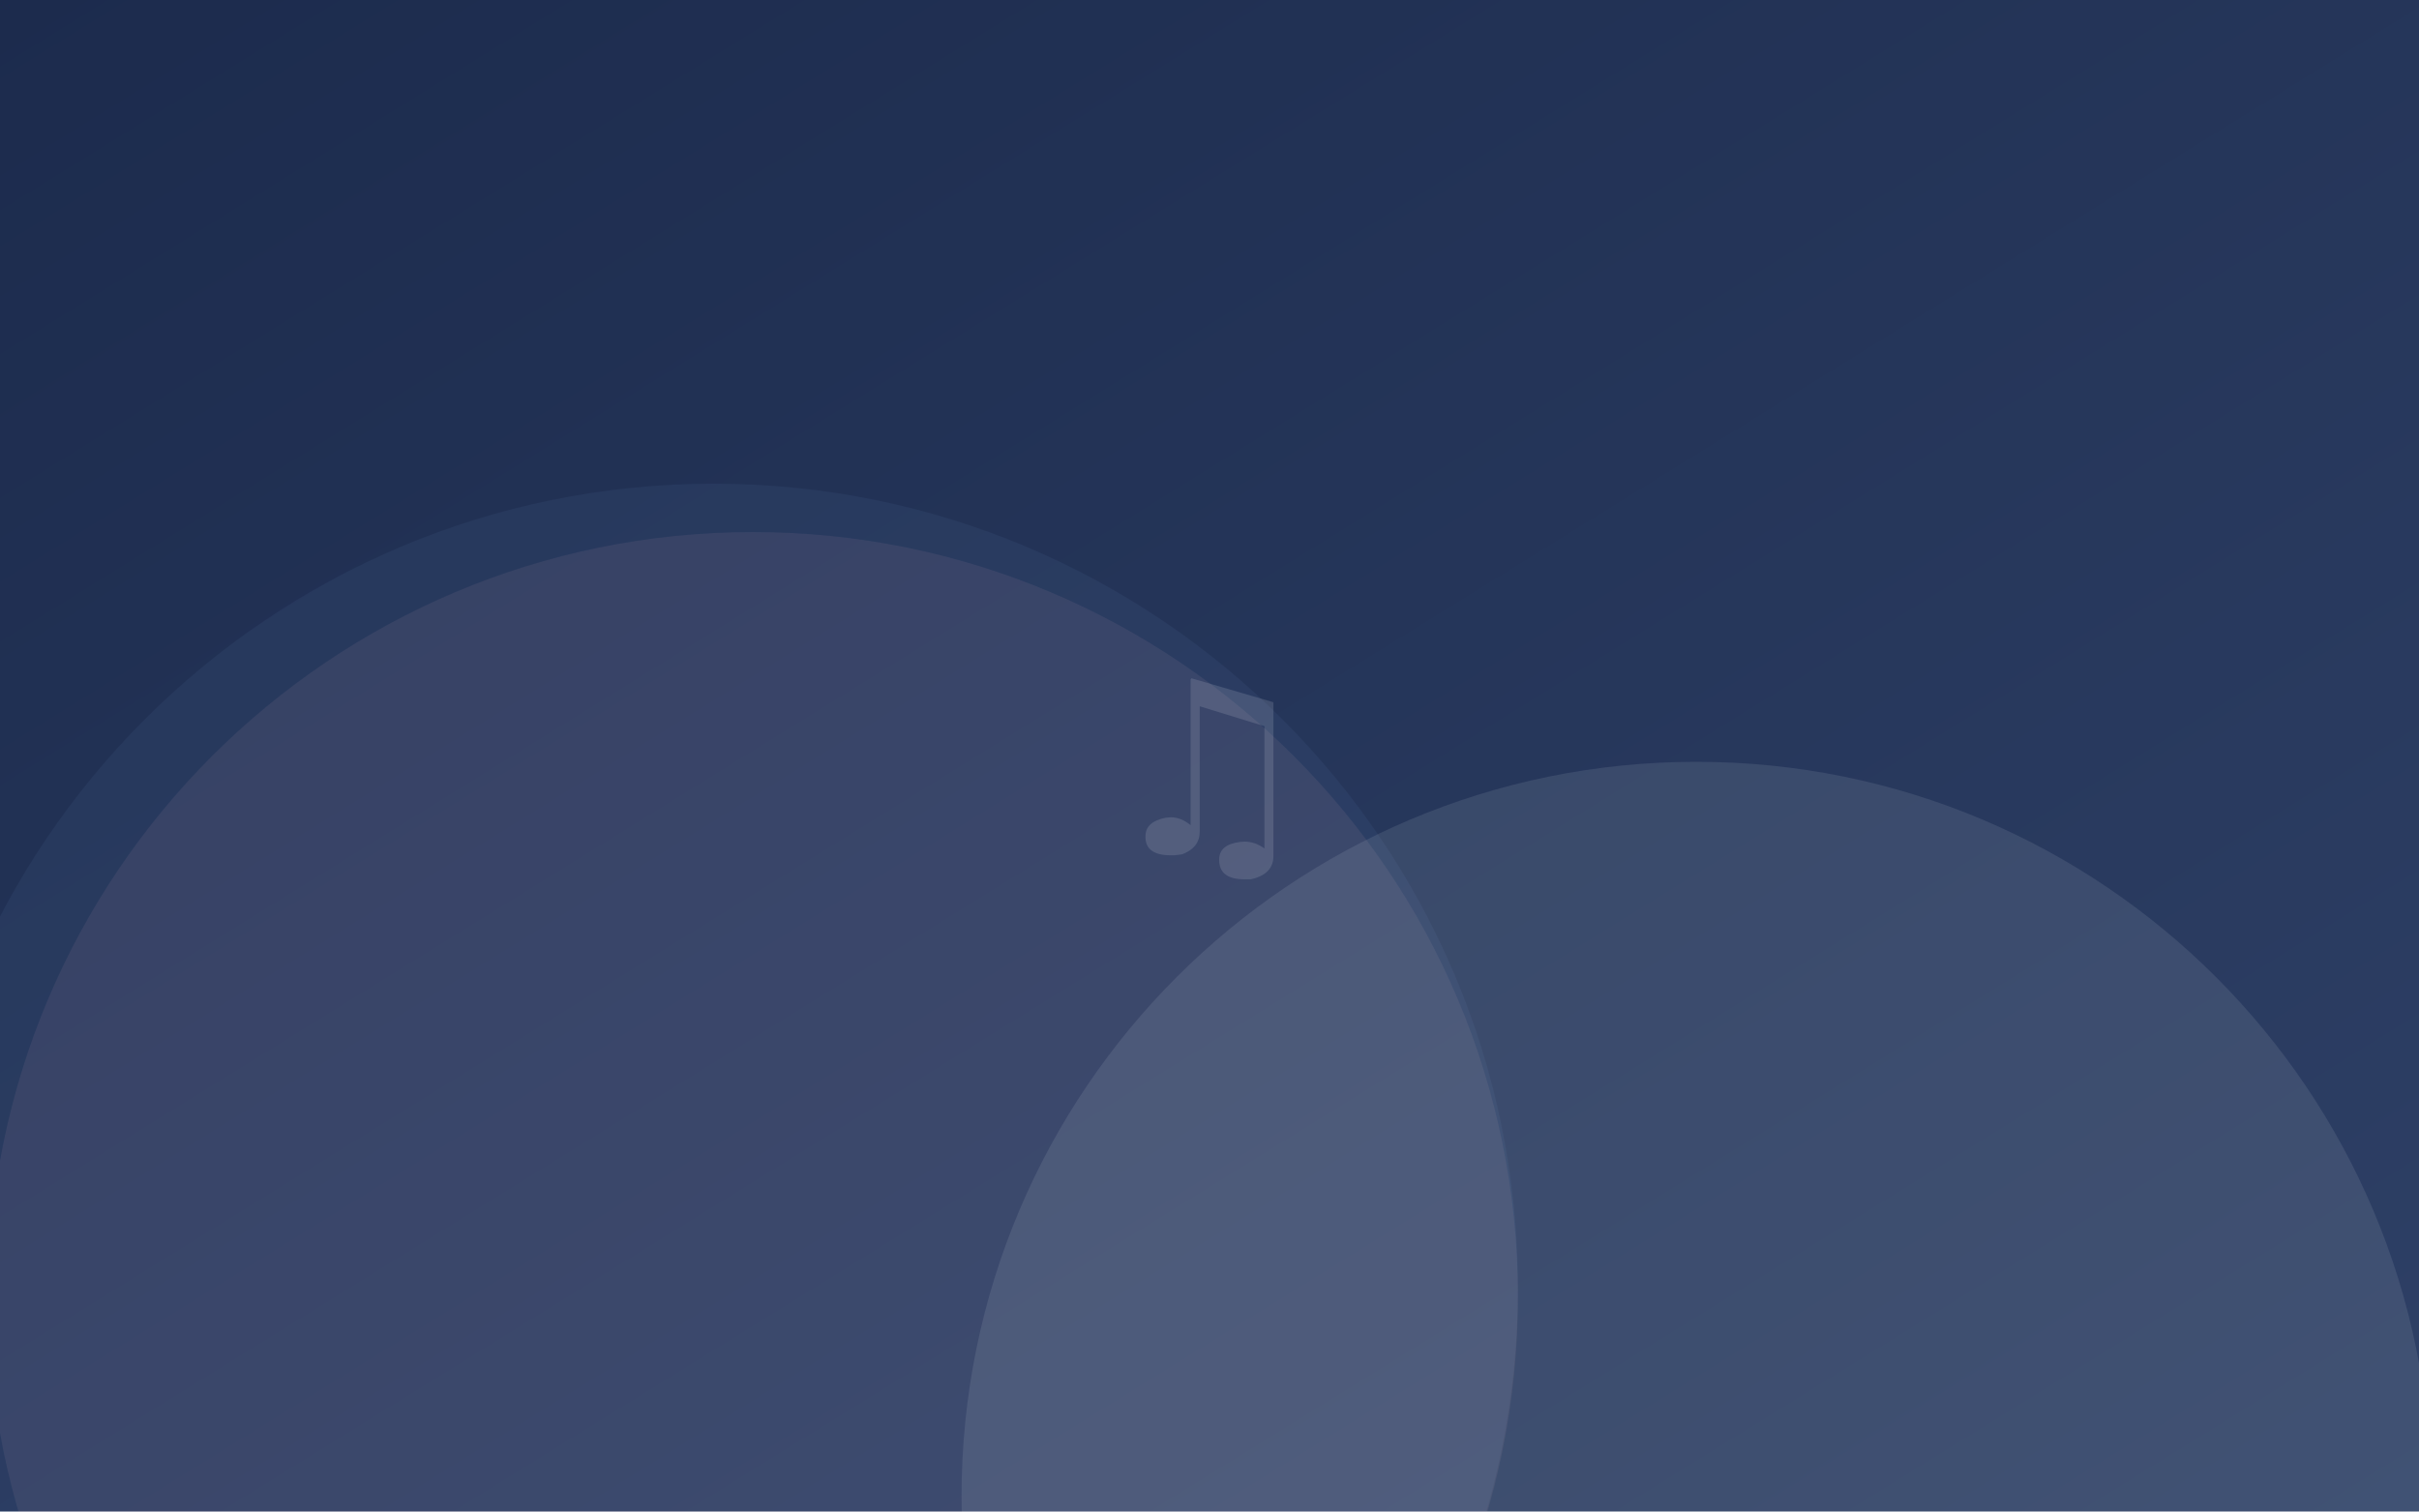
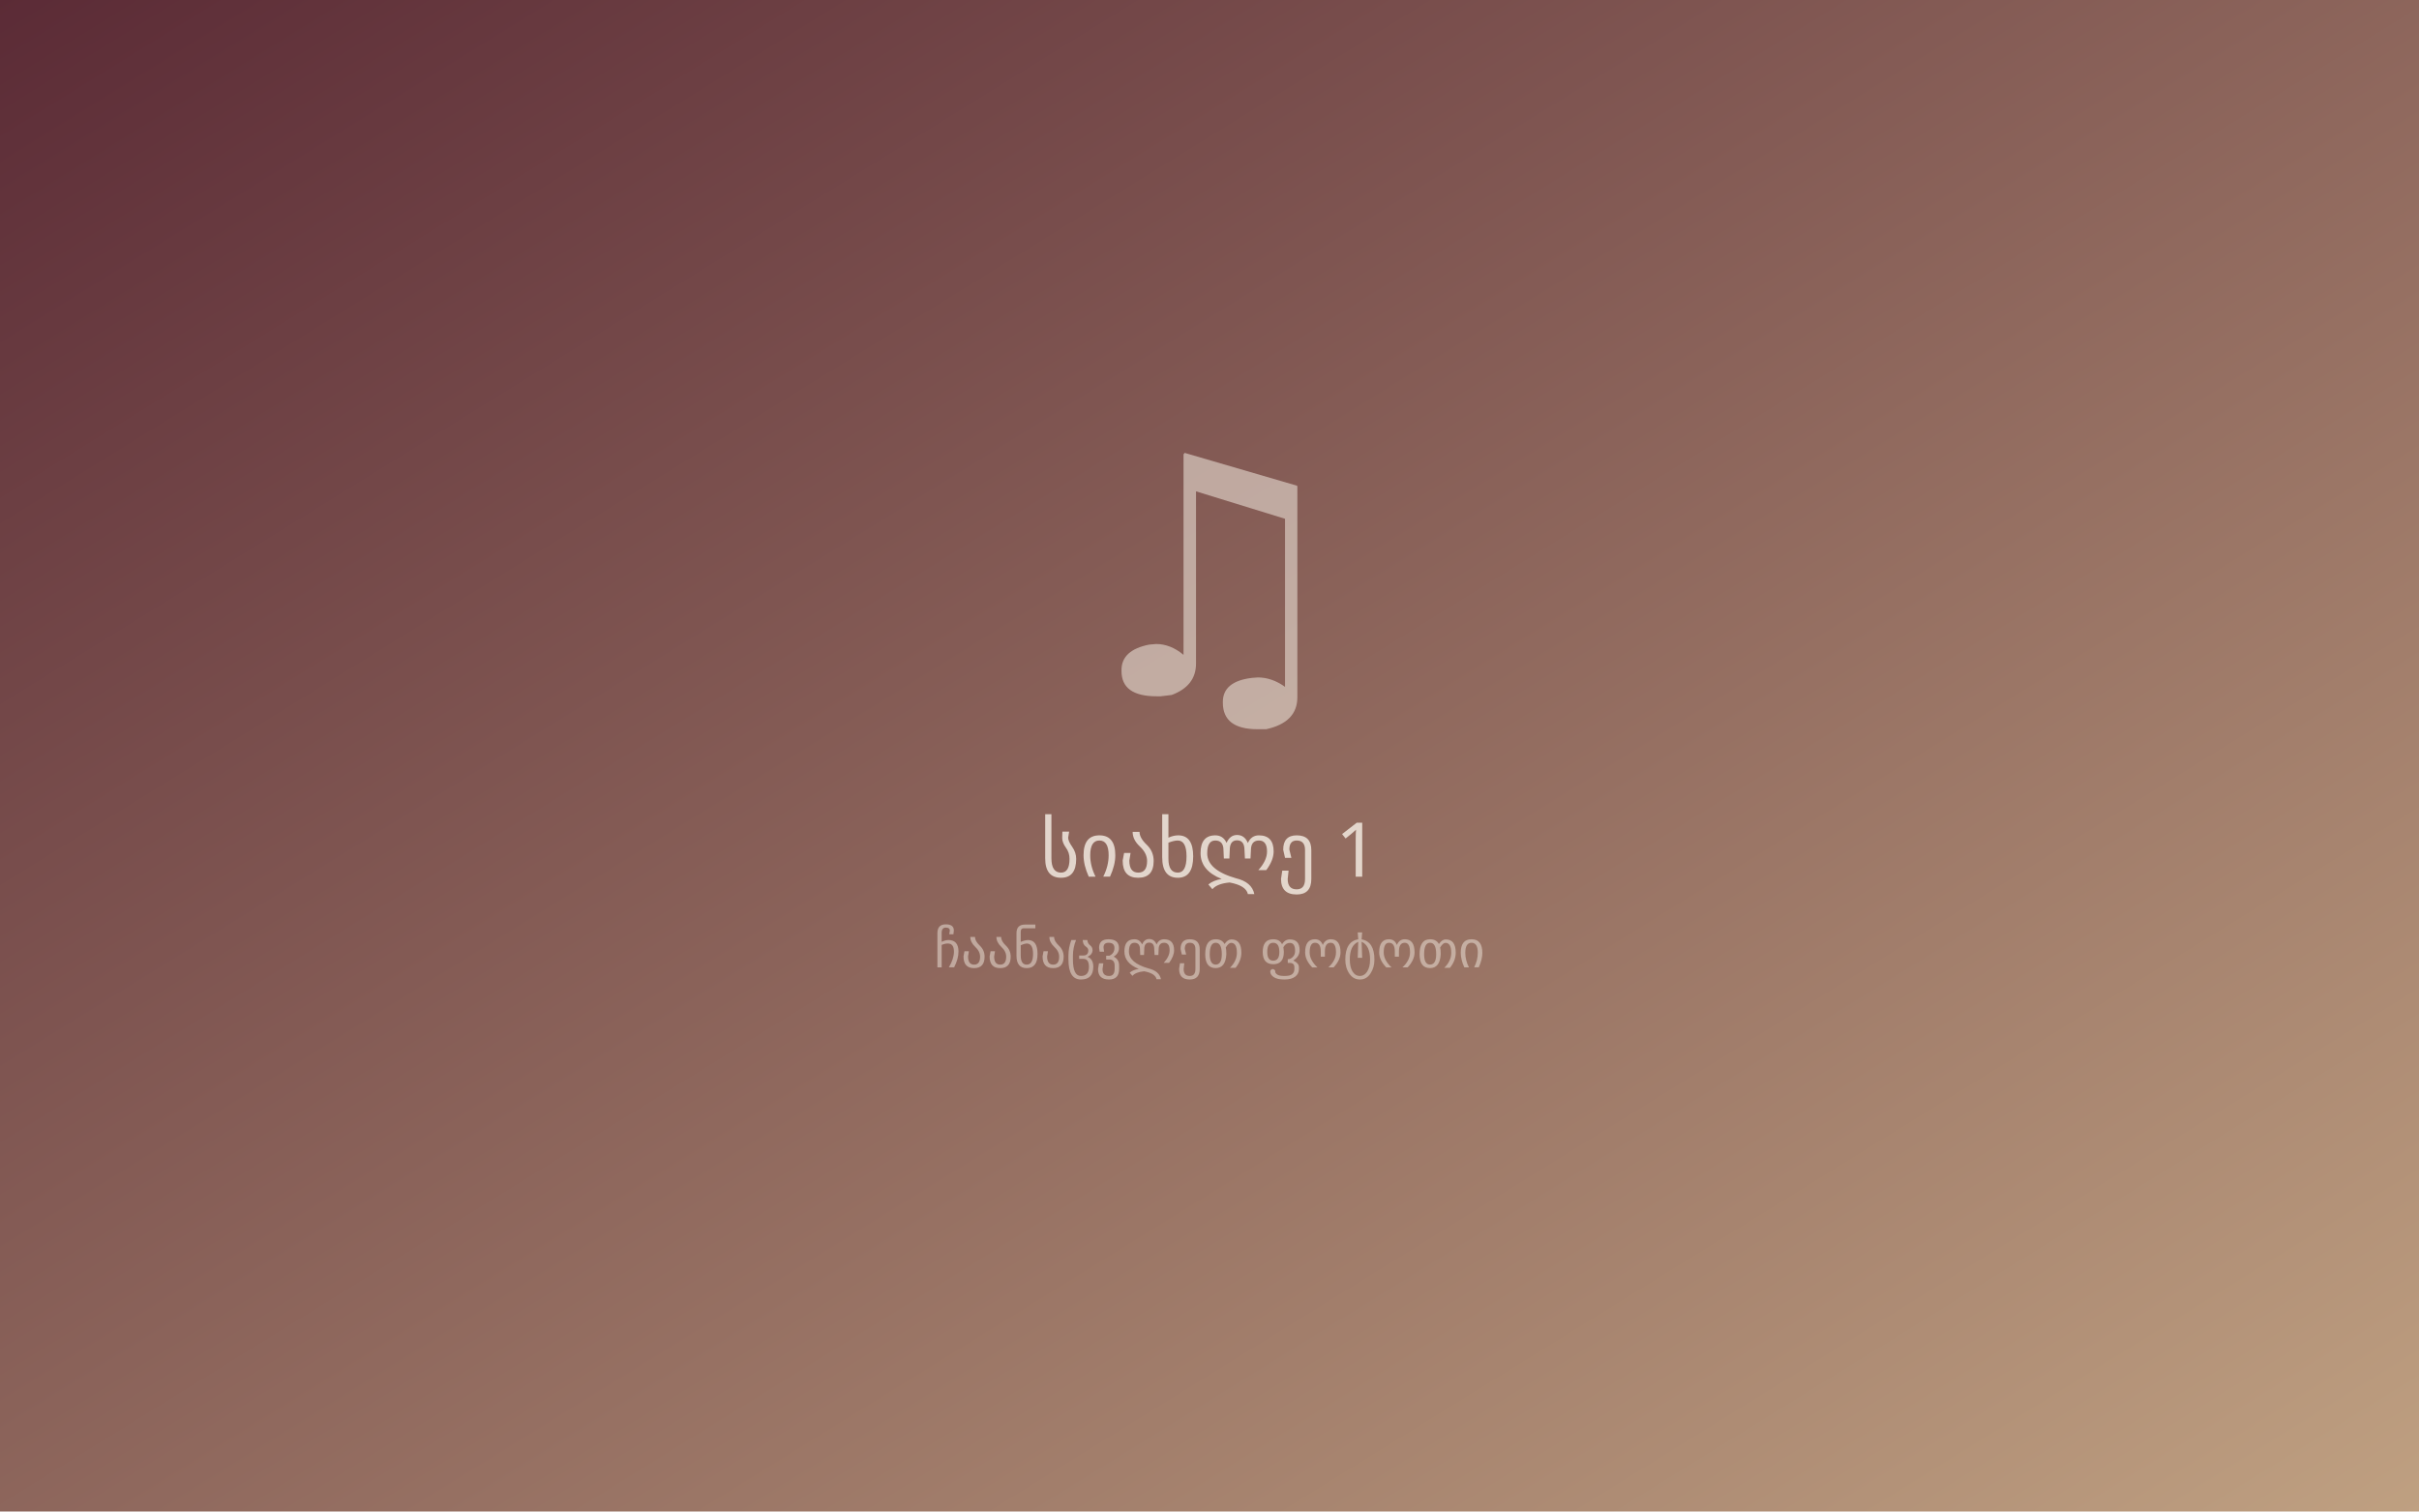
<svg xmlns="http://www.w3.org/2000/svg" width="800" height="500" viewBox="0 0 800 500">
  <defs>
    <linearGradient id="g" x1="0" y1="0" x2="1" y2="1">
-       <stop offset="0" stop-color="#1C2B4D" />
-       <stop offset="1" stop-color="#2E4066" />
+       <stop offset="0" stop-color="#5B2B36" />
+       <stop offset="1" stop-color="#BFA081" />
    </linearGradient>
  </defs>
  <rect width="800" height="500" fill="url(#g)" />
-   <circle cx="249" cy="429" r="253" fill="#D9A5AE" opacity="0.09" />
-   <circle cx="236" cy="426" r="266" fill="#7AA0DC" opacity="0.07" />
-   <circle cx="561" cy="495" r="243" fill="#EDF1F7" opacity="0.10" />
-   <text x="50%" y="52%" text-anchor="middle" dominant-baseline="middle" font-family="Georgia,serif" font-size="80" fill="#EDF1F7" opacity="0.14">♫</text>
+   <text x="50%" y="46%" text-anchor="middle" font-family="Georgia,serif" font-size="110" fill="#F1E9DF" opacity="0.55">♫</text>
+   <text x="50%" y="58%" text-anchor="middle" font-family="sans-serif" font-size="25" fill="#F1E9DF" opacity="0.85">სიახლე 1</text>
+   <text x="50%" y="64%" text-anchor="middle" font-family="sans-serif" font-size="17" fill="#F1E9DF" opacity="0.5">ჩაანაცვლეთ ფოტოთი</text>
</svg>
